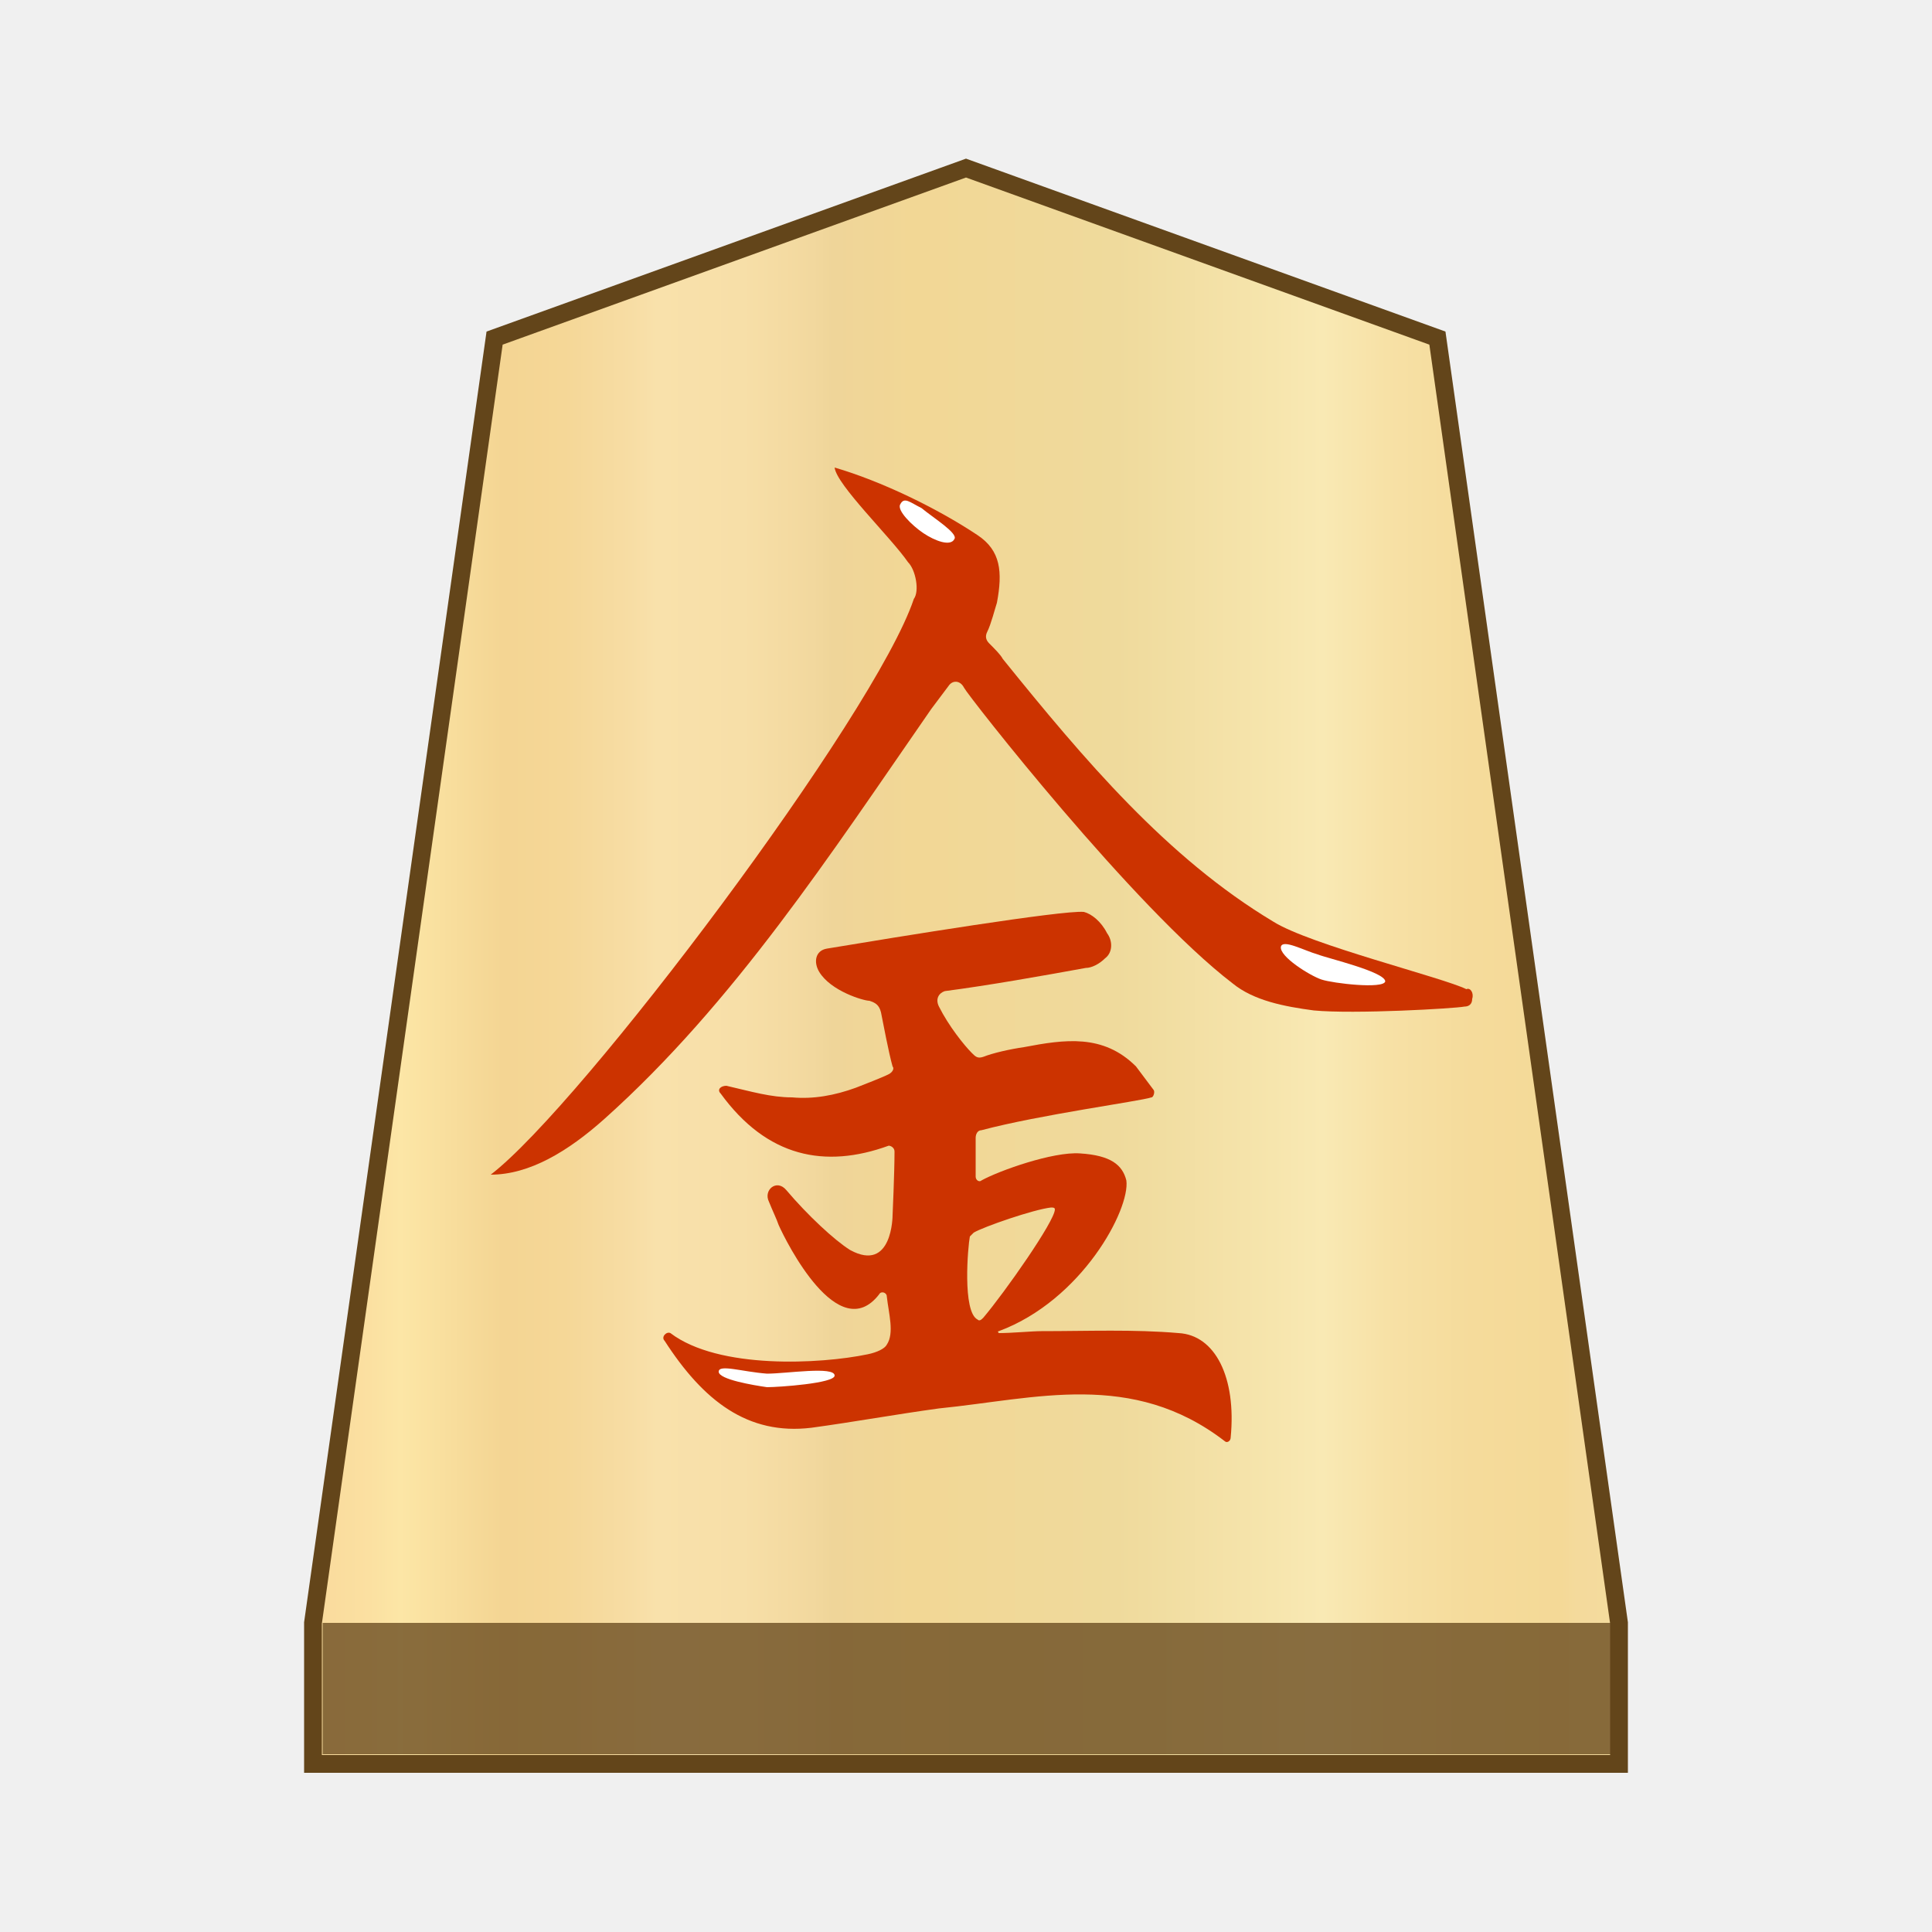
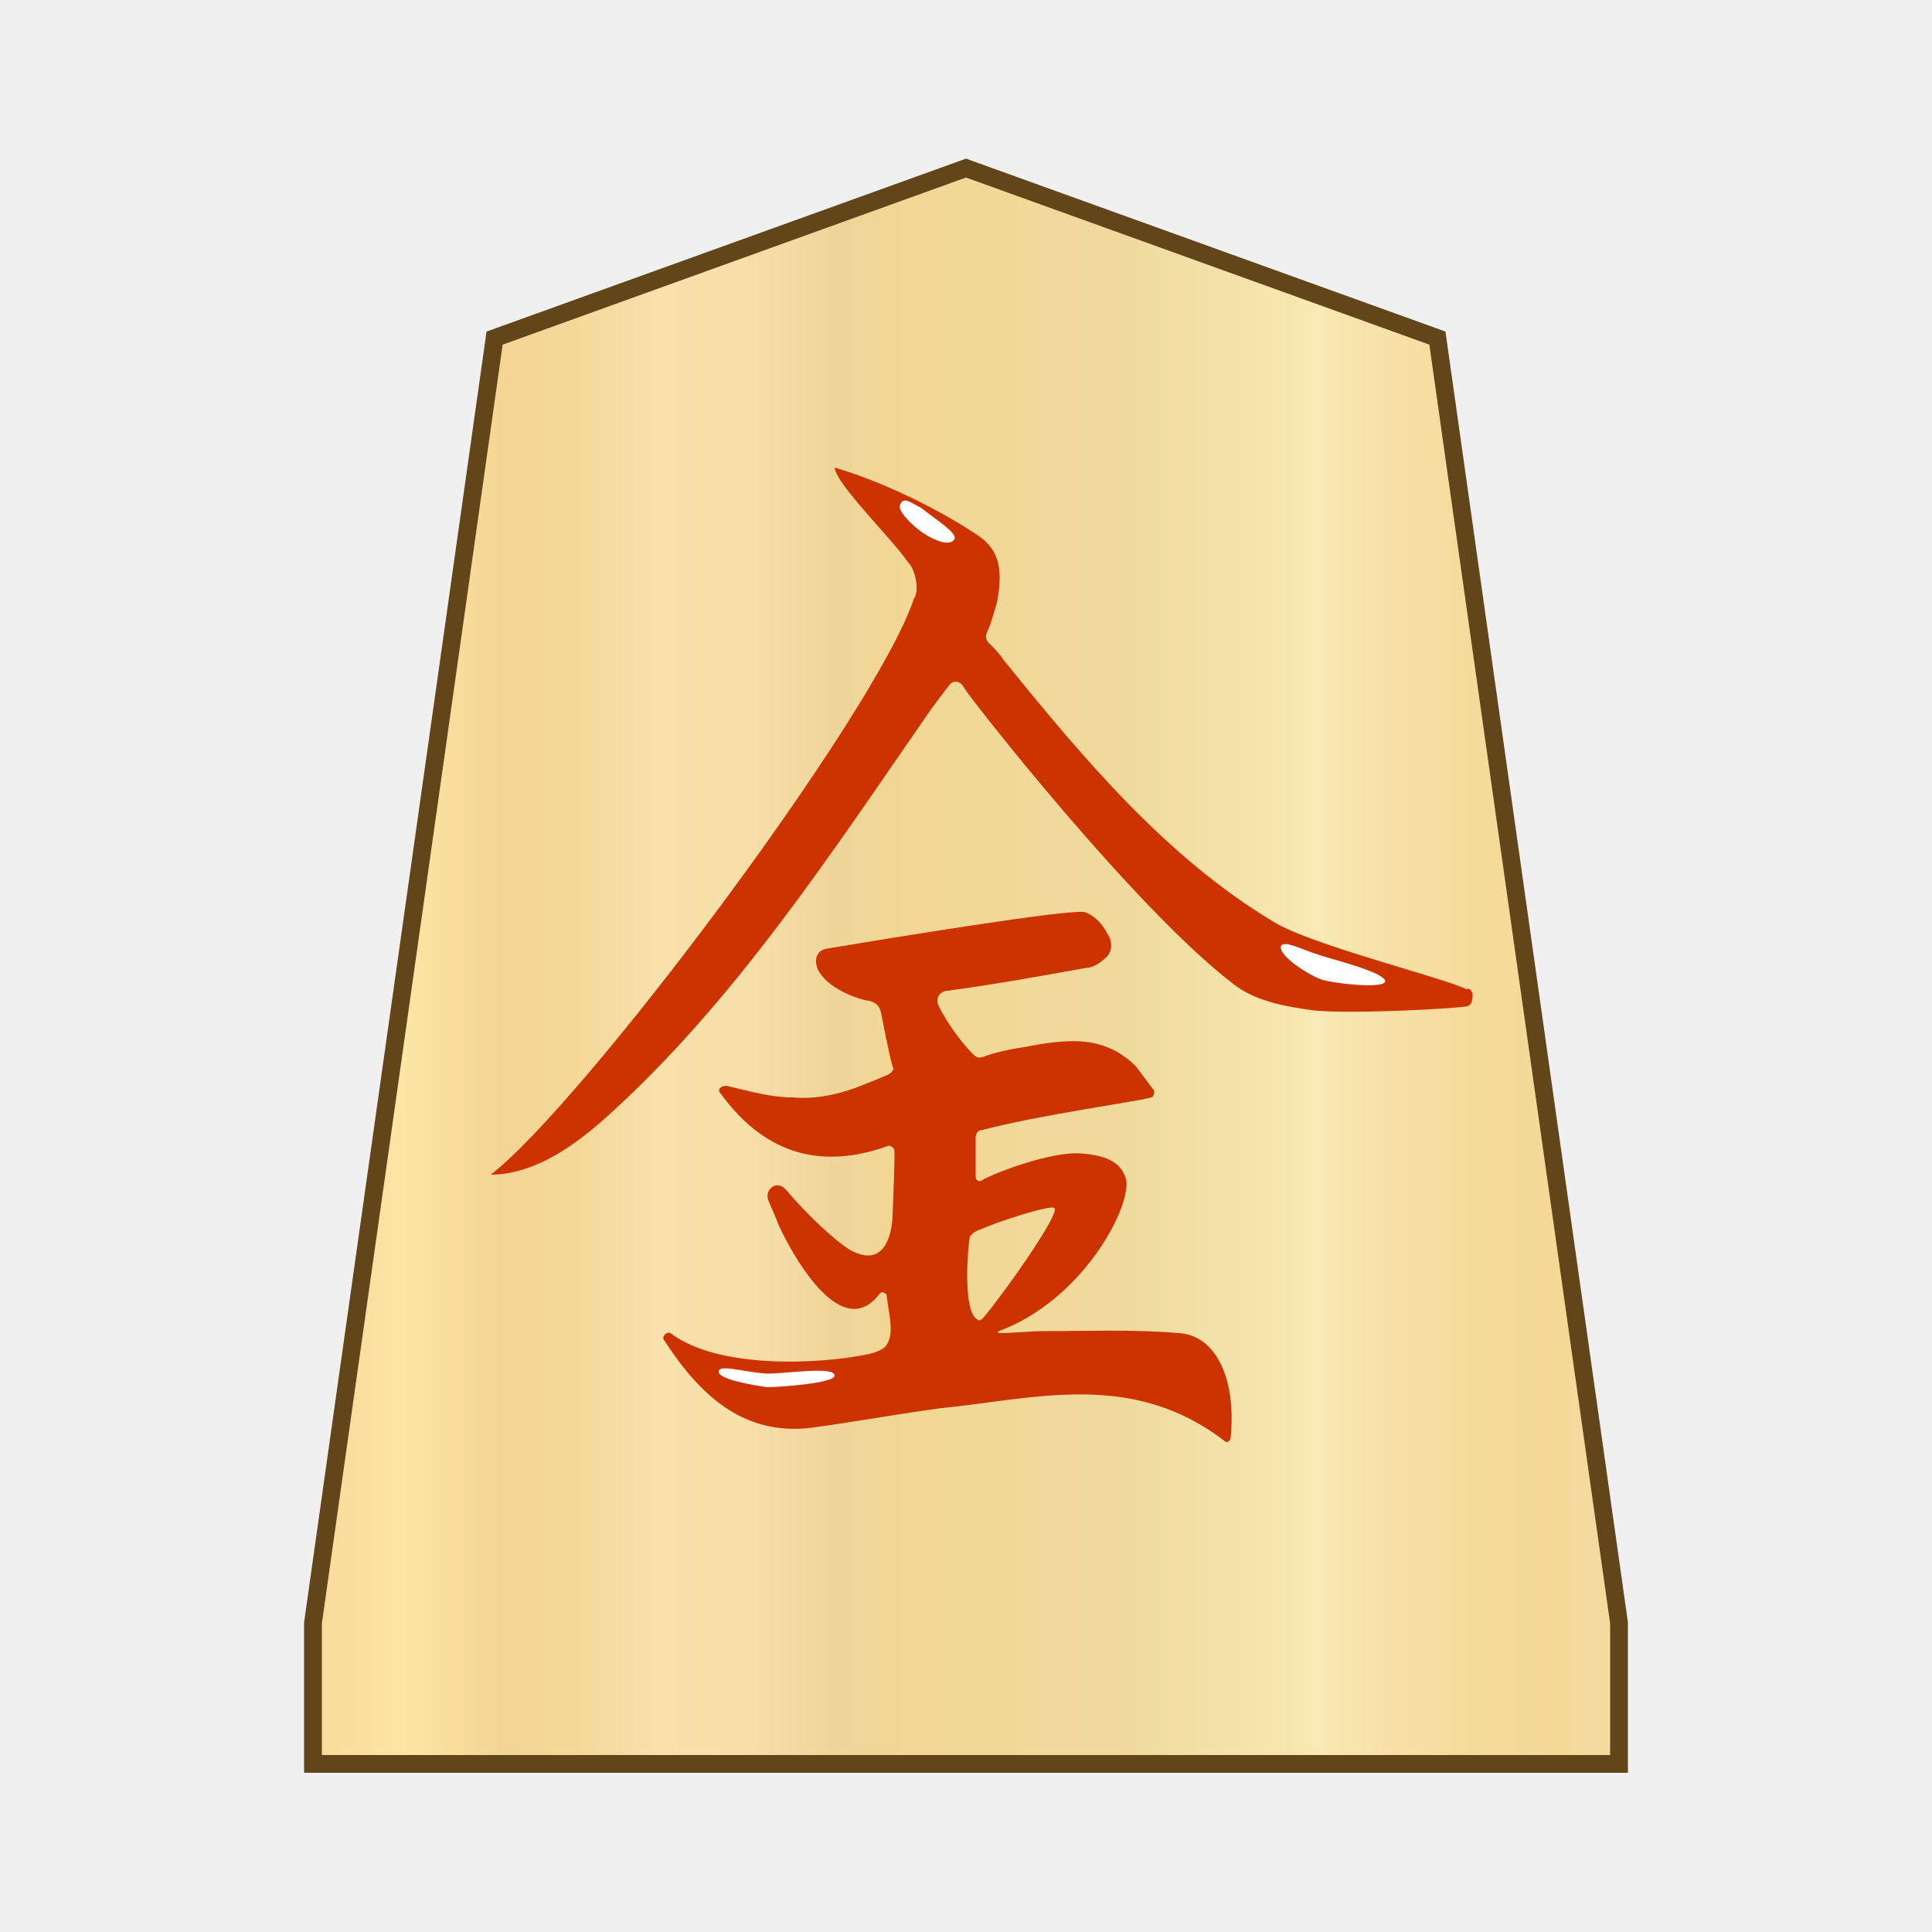
<svg xmlns="http://www.w3.org/2000/svg" viewBox="0 0 100 100">
  <linearGradient id="0NG_svg__a" x1="16.2" x2="83.8" y1="52" y2="52" gradientTransform="matrix(1 0 0 -1 0 102)" gradientUnits="userSpaceOnUse">
    <stop offset="0" stop-color="#f9da9c" />
    <stop offset=".043" stop-color="#fbe0a1" />
    <stop offset=".067" stop-color="#fce6a6" />
    <stop offset=".145" stop-color="#f4d593" />
    <stop offset=".193" stop-color="#f5d797" />
    <stop offset=".243" stop-color="#f7dda4" />
    <stop offset=".263" stop-color="#f9e1ab" />
    <stop offset=".329" stop-color="#f7dfa8" />
    <stop offset=".383" stop-color="#f2d89e" />
    <stop offset=".398" stop-color="#efd599" />
    <stop offset=".461" stop-color="#f2d795" />
    <stop offset=".615" stop-color="#efda9c" />
    <stop offset=".735" stop-color="#f6e5ad" />
    <stop offset=".773" stop-color="#f9e9b4" />
    <stop offset=".822" stop-color="#f7e1a6" />
    <stop offset=".887" stop-color="#f5db9b" />
    <stop offset=".956" stop-color="#f4d997" />
    <stop offset=".967" stop-color="#f4da9c" />
    <stop offset="1" stop-color="#f4db9e" />
  </linearGradient>
  <path fill="url(#0NG_svg__a)" stroke="#63451a" stroke-miterlimit="10" stroke-width=".92" d="M74.4 17.5 50 8.7l-24.4 8.8L16.2 84v7.3h67.6V84z" />
-   <path fill="#63451a" fill-opacity=".75" d="M16.7 84h66.7v6.8H16.7z" />
  <path fill="#c30" d="M63.7 74.4c0 .2-.2.3-.3.2-4.8-3.7-9.8-2.2-14.8-1.7-2.2.3-4.4.7-6.6 1-3.3.4-5.6-1.4-7.6-4.5-.2-.2.1-.5.3-.4 2.5 1.9 7.8 1.6 10.2 1.1.5-.1.9-.3 1-.5.4-.6.1-1.6 0-2.5 0-.2-.3-.3-.4-.1-2.1 2.7-4.8-2.7-5.2-3.6-.1-.3-.3-.7-.5-1.2-.3-.6.4-1.2.9-.6 1.1 1.3 2.5 2.6 3.3 3.1 2.2 1.2 2.2-1.8 2.2-1.8s.1-2.2.1-3.3c0-.2-.2-.3-.3-.3-3.3 1.2-6.3.6-8.7-2.7-.2-.2 0-.4.3-.4 1.3.3 2.3.6 3.4.6 1.1.1 2.2-.1 3.3-.5.5-.2 1.3-.5 1.7-.7.2-.1.3-.3.2-.4-.2-.7-.5-2.3-.6-2.8-.1-.4-.3-.5-.6-.6-.3 0-2-.5-2.6-1.5-.3-.5-.2-1.1.4-1.2 3.6-.6 12.2-2 13.3-1.9.4.1.9.5 1.2 1.1.3.4.3 1-.1 1.3-.3.3-.7.5-1 .5-2.2.4-5 .9-7.3 1.2-.3.1-.5.4-.3.8.5 1 1.3 2 1.7 2.4.2.2.3.3.6.2.5-.2 1.4-.4 2.1-.5 2.1-.4 4.1-.7 5.8 1l.9 1.2c.1.1 0 .4-.1.4-.6.2-5.8.9-8.8 1.7-.2 0-.3.2-.3.4v2c0 .2.2.3.3.2.9-.5 3.7-1.5 5.1-1.4 1.6.1 2.2.6 2.4 1.4.2 1.5-2.3 6.2-6.6 7.8-.1 0 0 .1 0 .1.7 0 1.7-.1 2.2-.1 2.4 0 4.8-.1 7.1.1 1.9.1 3 2.3 2.7 5.4m-9.1-11.8c0-.1-.1-.1-.2-.1-.9.1-3.5 1-4 1.3l-.2.2c-.1.5-.4 3.9.4 4.3.1.1.2 0 .3-.1 1.1-1.3 3.7-5 3.7-5.6" />
  <path fill="#c30" d="M76.2 51.7c0 .3-.2.4-.4.4-.5.1-5.7.4-7.8.2-1.5-.2-3.1-.5-4.2-1.4C58.7 47 50.1 36 49.9 35.6s-.6-.4-.8-.1l-.9 1.2C43 44.2 38 51.9 31.3 57.9c-1.9 1.7-3.9 2.9-5.9 2.9C30.1 57.2 45.3 37 47.3 31c.3-.4.1-1.5-.3-1.9-.9-1.3-3.7-4-3.8-4.9 2.4.7 5.3 2.1 7.4 3.5 1.2.8 1.3 1.9 1 3.5-.1.3-.3 1.1-.5 1.5-.1.2-.1.4.1.6.3.3.6.6.7.8 4.2 5.2 8.5 10.3 14 13.6 1.9 1.2 8.8 2.9 10 3.5.2-.1.4.2.3.5" />
  <path fill="#fff" d="M49.4 27.9c-.2.4-1 .1-1.6-.3s-1.4-1.2-1.2-1.5c.2-.4.5-.1 1.1.2.6.5 1.9 1.3 1.7 1.6m22.3 22.9c-.1.4-2.7.1-3.3-.1s-2.2-1.2-2.1-1.7c.1-.4 1.2.2 1.9.4.5.2 3.5.9 3.5 1.4M43.2 71.2c0 .4-2.9.6-3.5.6-.7-.1-2.5-.4-2.5-.8s1.2 0 2.5.1c1 0 3.5-.4 3.5.1" />
</svg>
